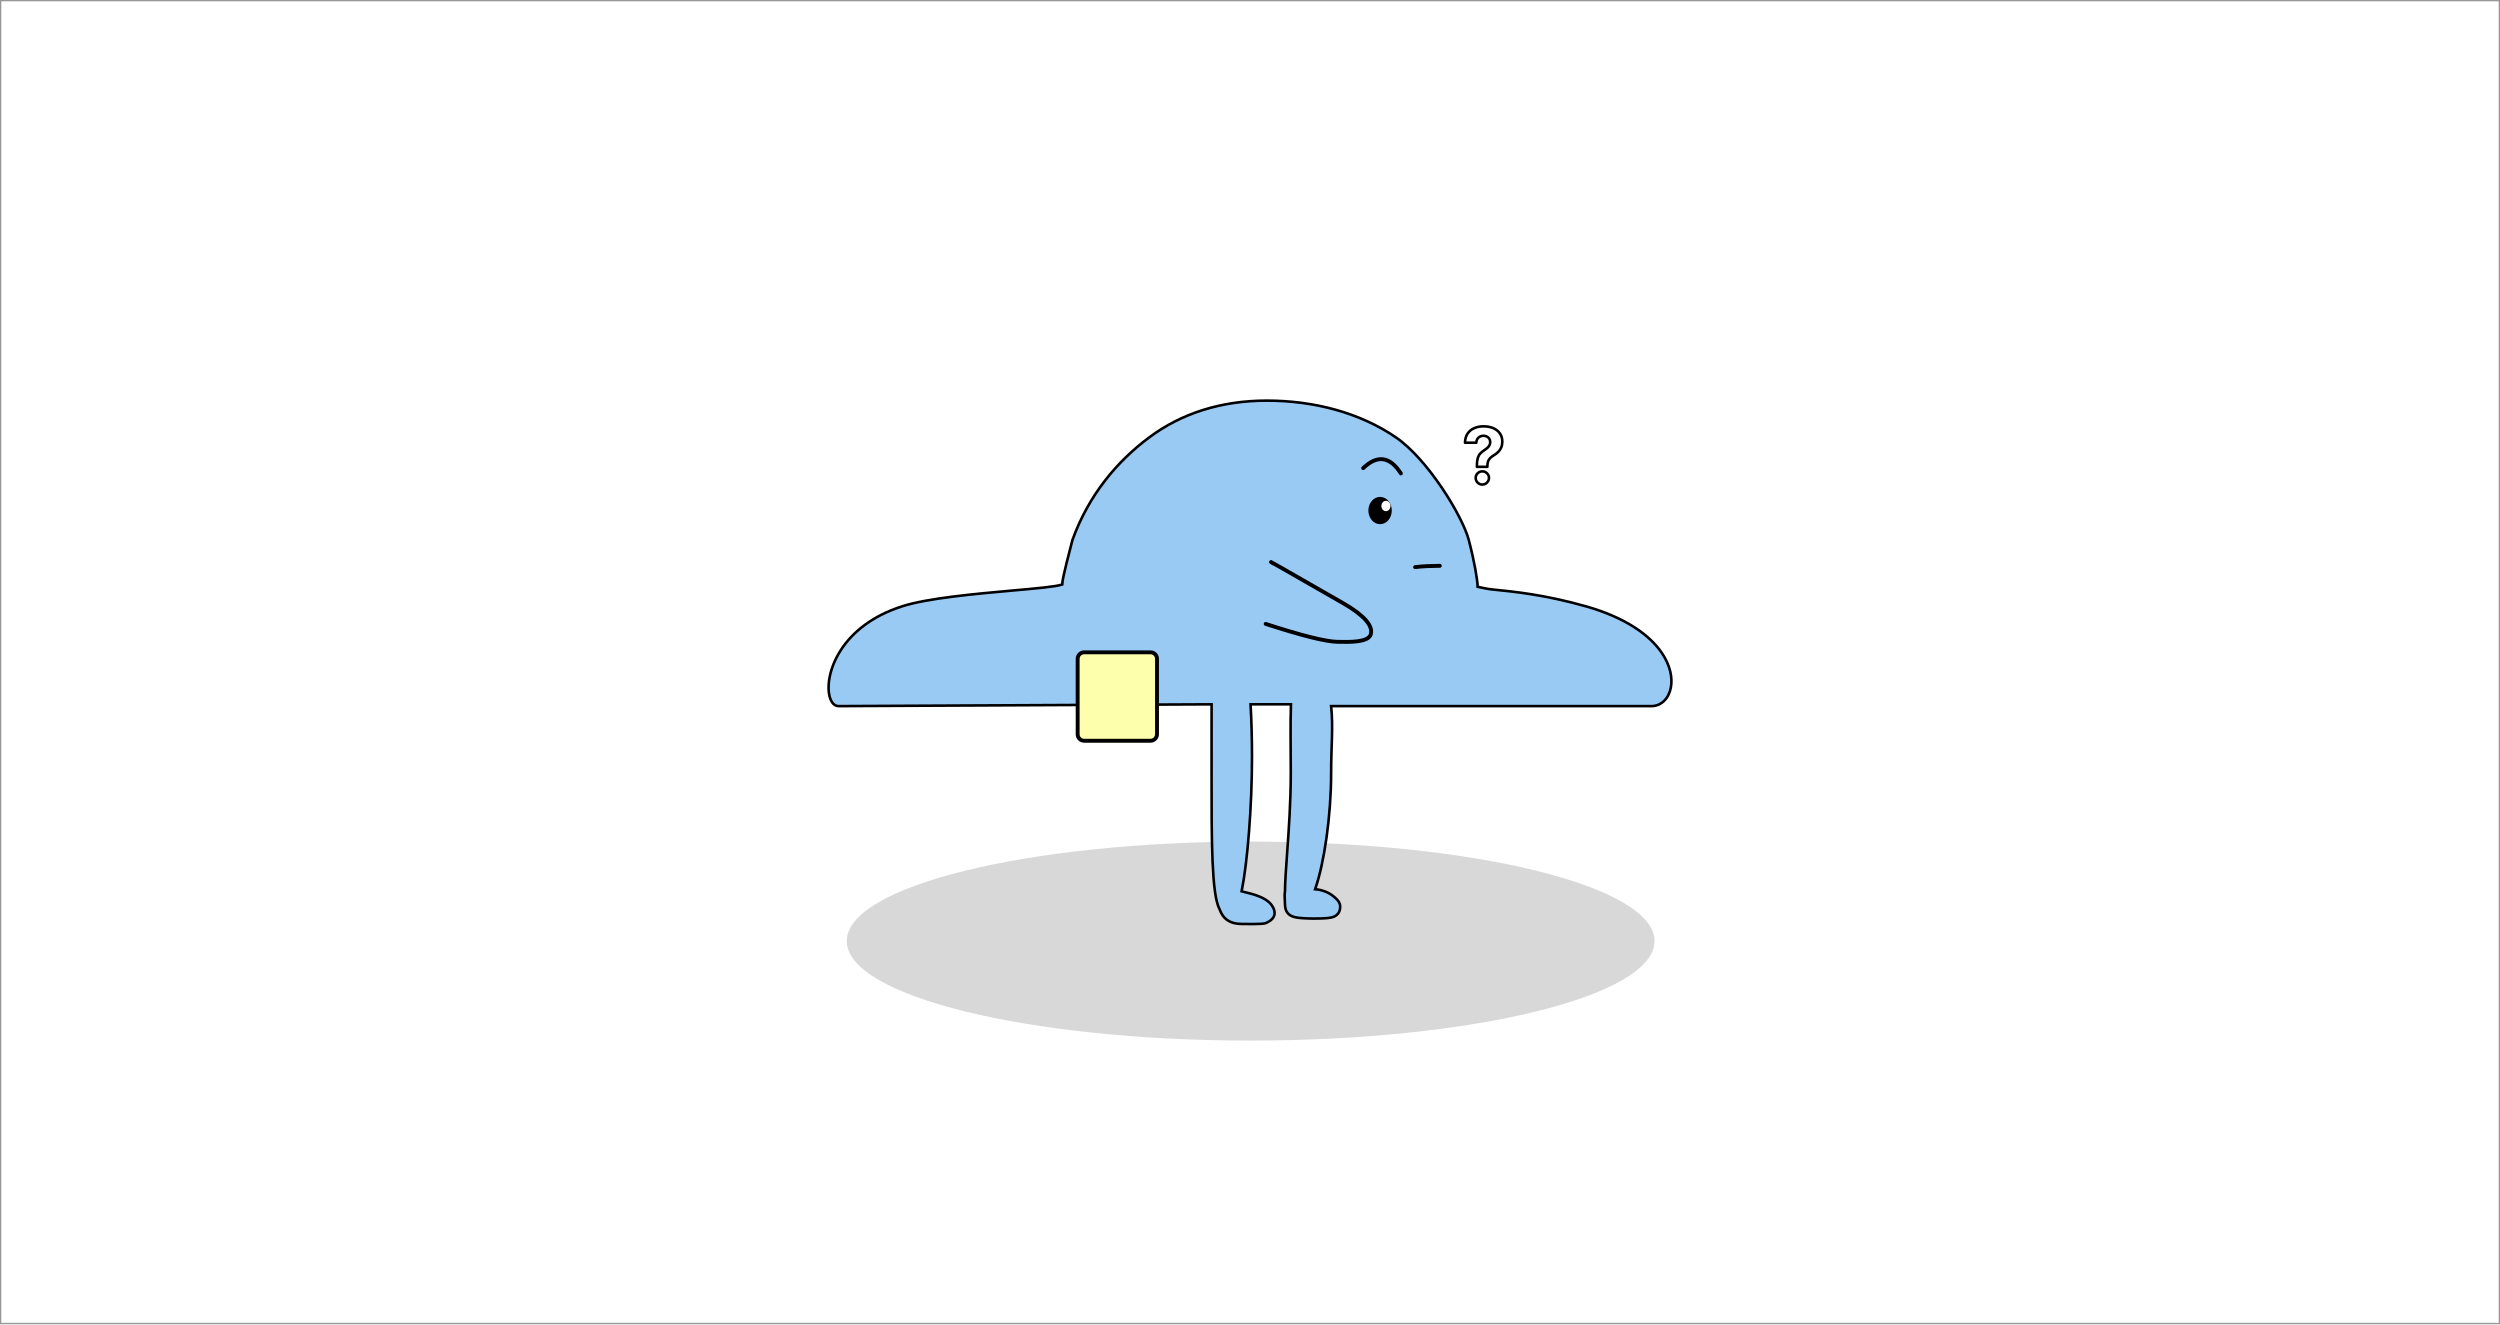
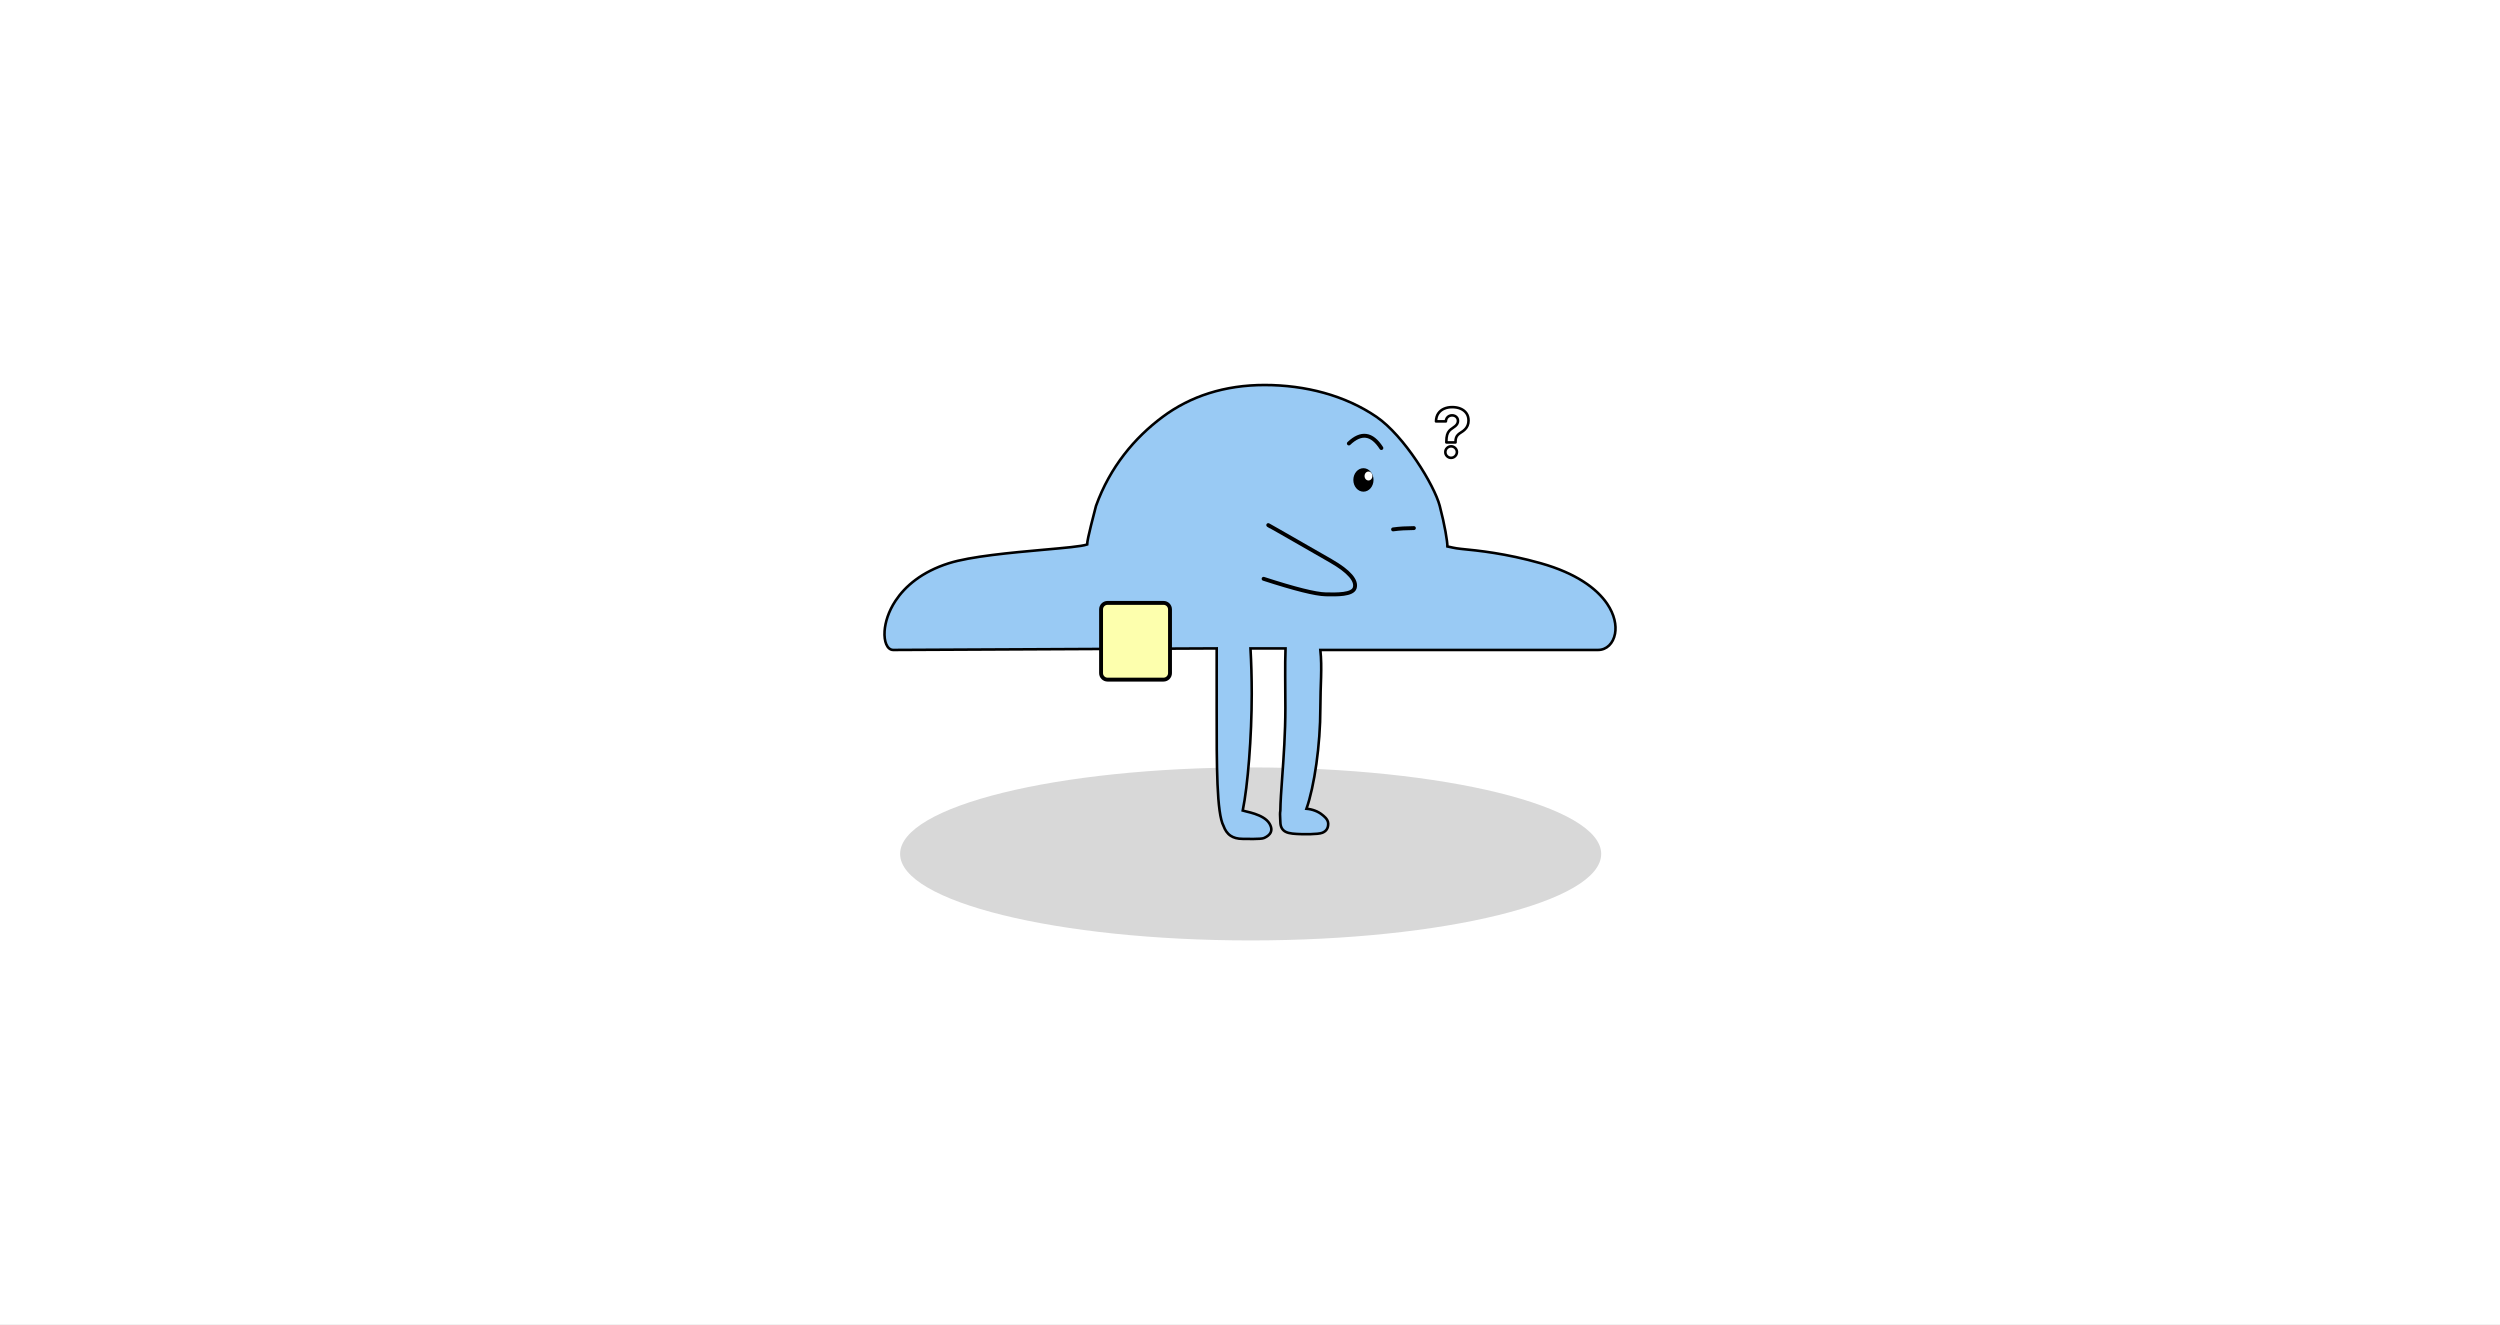
<svg xmlns="http://www.w3.org/2000/svg" width="1922px" height="1018px" viewBox="0 0 1922 1018" version="1.1">
  <g id="Page-1" stroke="none" stroke-width="1" fill="none" fill-rule="evenodd">
-     <g id="2scene8">
-       <rect id="Rectangle" stroke="#979797" fill="#FFFFFF" x="0.5" y="0.5" width="1921" height="1017" />
-       <ellipse id="Oval" fill="#D8D8D8" cx="961.5" cy="723.5" rx="310.5" ry="76.5" />
-       <g id="charsquiggy" transform="translate(637, 308)">
-         <path d="M640.267,234.863 L353.528,233.484 C353.557,241.987 353.549,250.932 353.541,260.195 C353.537,264.608 353.533,269.092 353.533,273.636 L353.533,275.618 C353.534,279.484 353.538,283.307 353.541,287.076 C353.586,338.177 353.529,379.581 347.447,390.925 C346.16,394.423 344.3,397.467 341.227,399.535 C338.649,401.27 335.201,402.331 330.453,402.331 C327.624,402.331 314.323,402.766 311.788,401.649 C309.521,400.651 301.677,397.19 306.774,388.717 C311.87,380.243 328.402,378.084 330.453,377.305 C325.953,355.314 322.466,312.005 322.466,273.636 C322.466,259.554 322.856,246.038 323.571,233.484 L292.52,233.484 C293.074,249.507 292.652,265.914 292.652,286.139 C292.652,308.81 294.192,330.215 295.461,347.865 C296.302,359.562 297.024,369.615 297.106,377.305 C297.498,379.431 297.371,381.885 297.224,384.465 C297.167,385.471 297.109,386.497 297.084,387.53 C297.032,389.658 296.618,391.337 295.91,392.673 C295.128,394.152 293.985,395.228 292.52,396.011 C289.243,397.76 284.221,397.964 278.051,398.149 C277.75,398.158 263.804,398.549 259.833,396.911 C258.125,396.207 256.781,395.184 255.888,393.757 C255.076,392.459 254.629,390.814 254.68,388.717 C254.779,384.693 259.086,381.744 259.833,381.107 C263.42,378.048 268.65,376.072 273.936,375.627 C266.942,355.563 261.635,319.523 261.635,286.139 C261.635,265.917 259.92,250.891 261.635,234.863 L15.475,234.863 C11.673,234.863 8.305,233.413 5.683,230.877 C3.081,228.361 1.212,224.762 0.421,220.434 C-0.924,213.08 0.842,203.585 7.44,193.887 C16.458,180.633 34.557,166.947 66.14,158.036 C97.638,149.15 121.722,146.772 137.048,145.26 C142.688,144.703 145.834,143.716 149.004,143.109 C149.004,138.698 151.258,124.461 155.813,107.124 C160.635,88.777 187.347,44.942 211.997,28.136 C239.651,9.282 274.771,0 311.099,0 C346.327,0 376.779,9.839 401.552,28.318 C426.294,46.774 448.015,72.564 460.505,107.124 C461.781,112.462 468.38,136.482 468.38,141.377 C473.307,143.069 488.571,144.378 507.127,146.049 C535.595,148.613 571.777,151.884 591.145,158.046 C614.924,165.611 629.725,178.376 638.24,191.274 C644.522,200.788 647.387,210.388 647.91,218.076 C648.237,222.869 647.649,226.931 646.432,229.81 C645.762,231.396 644.896,232.636 643.895,233.484 C642.828,234.387 641.605,234.863 640.267,234.863 Z" id="Combined-Shape" stroke="#000000" stroke-width="2" fill="#99CAF4" fill-rule="nonzero" transform="translate(324.0001, 201.2072) scale(-1, 1) translate(-324.0001, -201.2072) " />
-         <g id="Group" transform="translate(411, 45)">
-           <ellipse id="Oval" fill="#000000" fill-rule="nonzero" cx="13" cy="39.5" rx="9" ry="10.5" />
-           <ellipse id="Oval" fill="#FFFFFF" fill-rule="nonzero" cx="17.5" cy="36" rx="3.5" ry="4" />
-           <path d="M0,6.924 C10.924,-3.51 20.591,-2.152 29,11" id="Path-4" stroke="#000000" stroke-width="3" stroke-linecap="round" />
+     <g id="2scene6">
+       <rect id="Rectangle" fill="#FFFFFF" x="0" y="0" width="1922" height="1018" />
+       <g id="charsquiggy" transform="translate(680, 296)">
+         <ellipse id="Oval" fill="#D8D8D8" cx="281.5" cy="360.5" rx="269.5" ry="66.5" />
+         <path d="M555.294,203.688 L306.609,202.492 C306.634,209.867 306.627,217.624 306.62,225.658 C306.617,229.485 306.614,233.374 306.614,237.315 L306.614,239.034 C306.615,242.387 306.618,245.702 306.62,248.971 C306.659,293.289 306.61,329.197 301.335,339.036 C300.219,342.07 298.606,344.709 295.941,346.502 C293.705,348.008 290.714,348.928 286.596,348.928 C284.143,348.928 272.607,349.305 270.408,348.336 C268.443,347.471 261.64,344.469 266.06,337.12 C270.48,329.772 284.818,327.899 286.596,327.223 C282.693,308.151 279.67,270.591 279.67,237.315 C279.67,225.102 280.008,213.38 280.628,202.492 L253.698,202.492 C254.178,216.389 253.812,230.618 253.812,248.158 C253.812,267.82 255.148,286.384 256.249,301.691 C256.978,311.835 257.604,320.554 257.675,327.223 C258.015,329.067 257.905,331.195 257.778,333.433 C257.728,334.306 257.678,335.196 257.656,336.091 C257.611,337.936 257.252,339.393 256.638,340.552 C255.959,341.834 254.969,342.768 253.698,343.446 C250.855,344.964 246.5,345.141 241.149,345.301 C240.888,345.309 228.793,345.648 225.349,344.227 C223.868,343.616 222.702,342.729 221.927,341.492 C221.223,340.366 220.835,338.939 220.88,337.12 C220.966,333.63 224.701,331.073 225.349,330.521 C228.459,327.868 232.996,326.155 237.581,325.768 C231.514,308.368 226.911,277.111 226.911,248.158 C226.911,230.621 225.424,217.589 226.911,203.688 L13.421,203.688 C10.123,203.688 7.202,202.431 4.928,200.232 C2.672,198.05 1.051,194.928 0.364,191.175 C-0.802,184.797 0.73,176.562 6.452,168.152 C14.273,156.657 29.97,144.787 57.362,137.059 C84.68,129.353 105.567,127.29 118.859,125.979 C123.751,125.496 126.479,124.64 129.229,124.114 C129.229,120.288 131.183,107.941 135.134,92.905 C139.316,76.993 162.482,38.977 183.862,24.401 C207.845,8.05 238.304,0 269.811,0 C300.364,0 326.775,8.533 348.26,24.559 C369.718,40.565 388.557,62.932 399.389,92.905 C400.496,97.534 406.218,118.366 406.218,122.611 C410.492,124.079 423.73,125.214 439.823,126.663 C464.513,128.887 495.893,131.723 512.691,137.068 C533.314,143.629 546.151,154.699 553.536,165.885 C558.984,174.137 561.469,182.462 561.923,189.129 C562.206,193.286 561.696,196.809 560.64,199.306 C560.059,200.682 559.308,201.757 558.44,202.492 C557.515,203.276 556.454,203.688 555.294,203.688 Z" id="Combined-Shape" stroke="#000000" stroke-width="2" fill="#99CAF4" fill-rule="nonzero" transform="translate(281, 174.5) scale(-1, 1) translate(-281, -174.5) " />
+         <g id="Group" transform="translate(357, 39)">
+           <ellipse id="Oval" fill="#000000" fill-rule="nonzero" cx="11.207" cy="33.97" rx="7.759" ry="9.03" />
+           <ellipse id="Oval" fill="#FFFFFF" fill-rule="nonzero" cx="15.086" cy="30.96" rx="3.017" ry="3.44" />
+           <path d="M0,5.955 C9.417,-3.019 17.75,-1.85 25,9.46" id="Path-4" stroke="#000000" stroke-width="3" stroke-linecap="round" />
        </g>
        <path d="" id="Path-3" stroke="#979797" />
-         <path d="M450.932,128 C457.535,127.247 462.54,127.074 469.932,127" id="Path-5" stroke="#000000" stroke-width="3" stroke-linecap="round" />
-         <path d="M333,161.916 C357.439,177.767 373.972,186.948 382.598,189.457 C391.946,192.177 405.586,196.153 408.98,190.553 C412.373,184.953 408.229,175.483 394.598,161.916 C358.754,126.241 344.153,111.817 350.794,118.645" id="Path-7" stroke="#000000" stroke-width="3" stroke-linecap="round" transform="translate(371.552, 155.1924) rotate(-15) translate(-371.552, -155.1924) " />
-         <path d="M506.5,50.909 L506.5,50.193 C506.511,48.807 506.692,47.637 507.041,46.684 C507.39,45.731 507.924,44.893 508.643,44.17 C509.362,43.447 510.278,42.75 511.392,42.08 C512.727,41.287 513.886,40.396 514.867,39.406 C515.849,38.416 516.611,37.278 517.155,35.992 C517.699,34.707 517.971,33.236 517.971,31.58 C517.971,29.091 517.355,26.965 516.122,25.202 C514.889,23.44 513.186,22.093 511.013,21.163 C508.839,20.232 506.341,19.767 503.517,19.767 C500.943,19.767 498.589,20.224 496.456,21.137 C494.322,22.05 492.609,23.437 491.317,25.296 C490.024,27.156 489.347,29.506 489.284,32.346 L489.284,32.346 L497.977,32.346 C498.023,31.182 498.307,30.204 498.831,29.415 C499.356,28.625 500.027,28.027 500.847,27.621 C501.667,27.214 502.54,27.011 503.466,27.011 C504.426,27.011 505.3,27.212 506.087,27.612 C506.874,28.013 507.5,28.579 507.966,29.312 C508.432,30.045 508.665,30.903 508.665,31.886 C508.665,32.812 508.461,33.648 508.053,34.392 C507.646,35.136 507.093,35.815 506.396,36.429 C505.698,37.043 504.909,37.631 504.028,38.193 C502.841,38.938 501.831,39.762 500.999,40.667 C500.166,41.572 499.531,42.763 499.094,44.24 C498.656,45.717 498.432,47.702 498.42,50.193 L498.42,50.193 L498.42,50.909 L506.5,50.909 Z M502.631,64.545 C503.545,64.545 504.386,64.316 505.153,63.857 C505.92,63.398 506.542,62.782 507.018,62.008 C507.494,61.234 507.736,60.375 507.744,59.432 C507.736,58.04 507.221,56.848 506.2,55.857 C505.178,54.865 503.989,54.369 502.631,54.369 C501.221,54.369 500.015,54.865 499.011,55.857 C498.006,56.848 497.508,58.04 497.517,59.432 C497.508,60.85 498.006,62.056 499.011,63.052 C500.015,64.047 501.221,64.545 502.631,64.545 Z" id="?" stroke="#000000" stroke-width="2" fill="#FFFFFF" fill-rule="nonzero" stroke-linejoin="round" />
-         <rect id="Rectangle" stroke="#000000" stroke-width="3" fill="#FDFFAD" x="191.5" y="193.5" width="61" height="68" rx="5" />
+         <path d="M391,111 C396.561,110.247 400.775,110.074 407,110" id="Path-5" stroke="#000000" stroke-width="3" stroke-linecap="round" />
+         <path d="M288.803,140.531 C309.997,154.284 324.335,162.249 331.816,164.425 C339.923,166.784 351.753,170.232 354.698,165.372 C357.642,160.512 354.049,152.294 342.228,140.522 C311.146,109.566 298.484,97.051 304.243,102.976" id="Path-7" stroke="#000000" stroke-width="3" stroke-linecap="round" transform="translate(322.2382, 134.6895) rotate(-15) translate(-322.2382, -134.6895) " />
+         <path d="M439.003,44.123 L439.003,43.5 C439.013,42.293 439.17,41.274 439.475,40.444 C439.779,39.613 440.244,38.884 440.871,38.254 C441.497,37.624 442.296,37.017 443.266,36.433 C444.43,35.743 445.439,34.967 446.295,34.104 C447.15,33.242 447.815,32.251 448.289,31.131 C448.763,30.012 449,28.731 449,27.288 C449,25.121 448.463,23.269 447.388,21.734 C446.314,20.199 444.83,19.026 442.936,18.216 C441.042,17.405 438.864,17 436.404,17 C434.16,17 432.109,17.398 430.25,18.193 C428.391,18.989 426.898,20.196 425.771,21.816 C424.645,23.435 424.054,25.482 424,27.956 L424,27.956 L431.576,27.956 C431.615,26.942 431.863,26.09 432.32,25.403 C432.777,24.715 433.362,24.194 434.077,23.84 C434.791,23.486 435.552,23.309 436.359,23.309 C437.196,23.309 437.957,23.484 438.643,23.833 C439.329,24.182 439.875,24.675 440.281,25.314 C440.686,25.952 440.889,26.699 440.889,27.555 C440.889,28.362 440.712,29.089 440.357,29.738 C440.001,30.386 439.52,30.977 438.912,31.512 C438.304,32.046 437.617,32.558 436.849,33.048 C435.814,33.697 434.934,34.415 434.209,35.203 C433.483,35.991 432.93,37.028 432.549,38.315 C432.167,39.602 431.972,41.33 431.962,43.5 L431.962,43.5 L431.962,44.123 L439.003,44.123 Z M435.631,56 C436.428,56 437.161,55.8 437.83,55.401 C438.498,55.001 439.04,54.464 439.454,53.79 C439.869,53.116 440.08,52.368 440.087,51.547 C440.08,50.334 439.631,49.296 438.741,48.433 C437.851,47.569 436.814,47.137 435.631,47.137 C434.403,47.137 433.351,47.569 432.476,48.433 C431.601,49.296 431.167,50.334 431.175,51.547 C431.167,52.781 431.601,53.832 432.476,54.699 C433.351,55.566 434.403,56 435.631,56 Z" id="?" stroke="#000000" stroke-width="2" fill="#FFFFFF" fill-rule="nonzero" stroke-linejoin="round" />
+         <rect id="Rectangle" stroke="#000000" stroke-width="3" fill="#FDFFAD" x="166.5" y="167.5" width="53" height="59" rx="5" />
      </g>
    </g>
  </g>
</svg>
